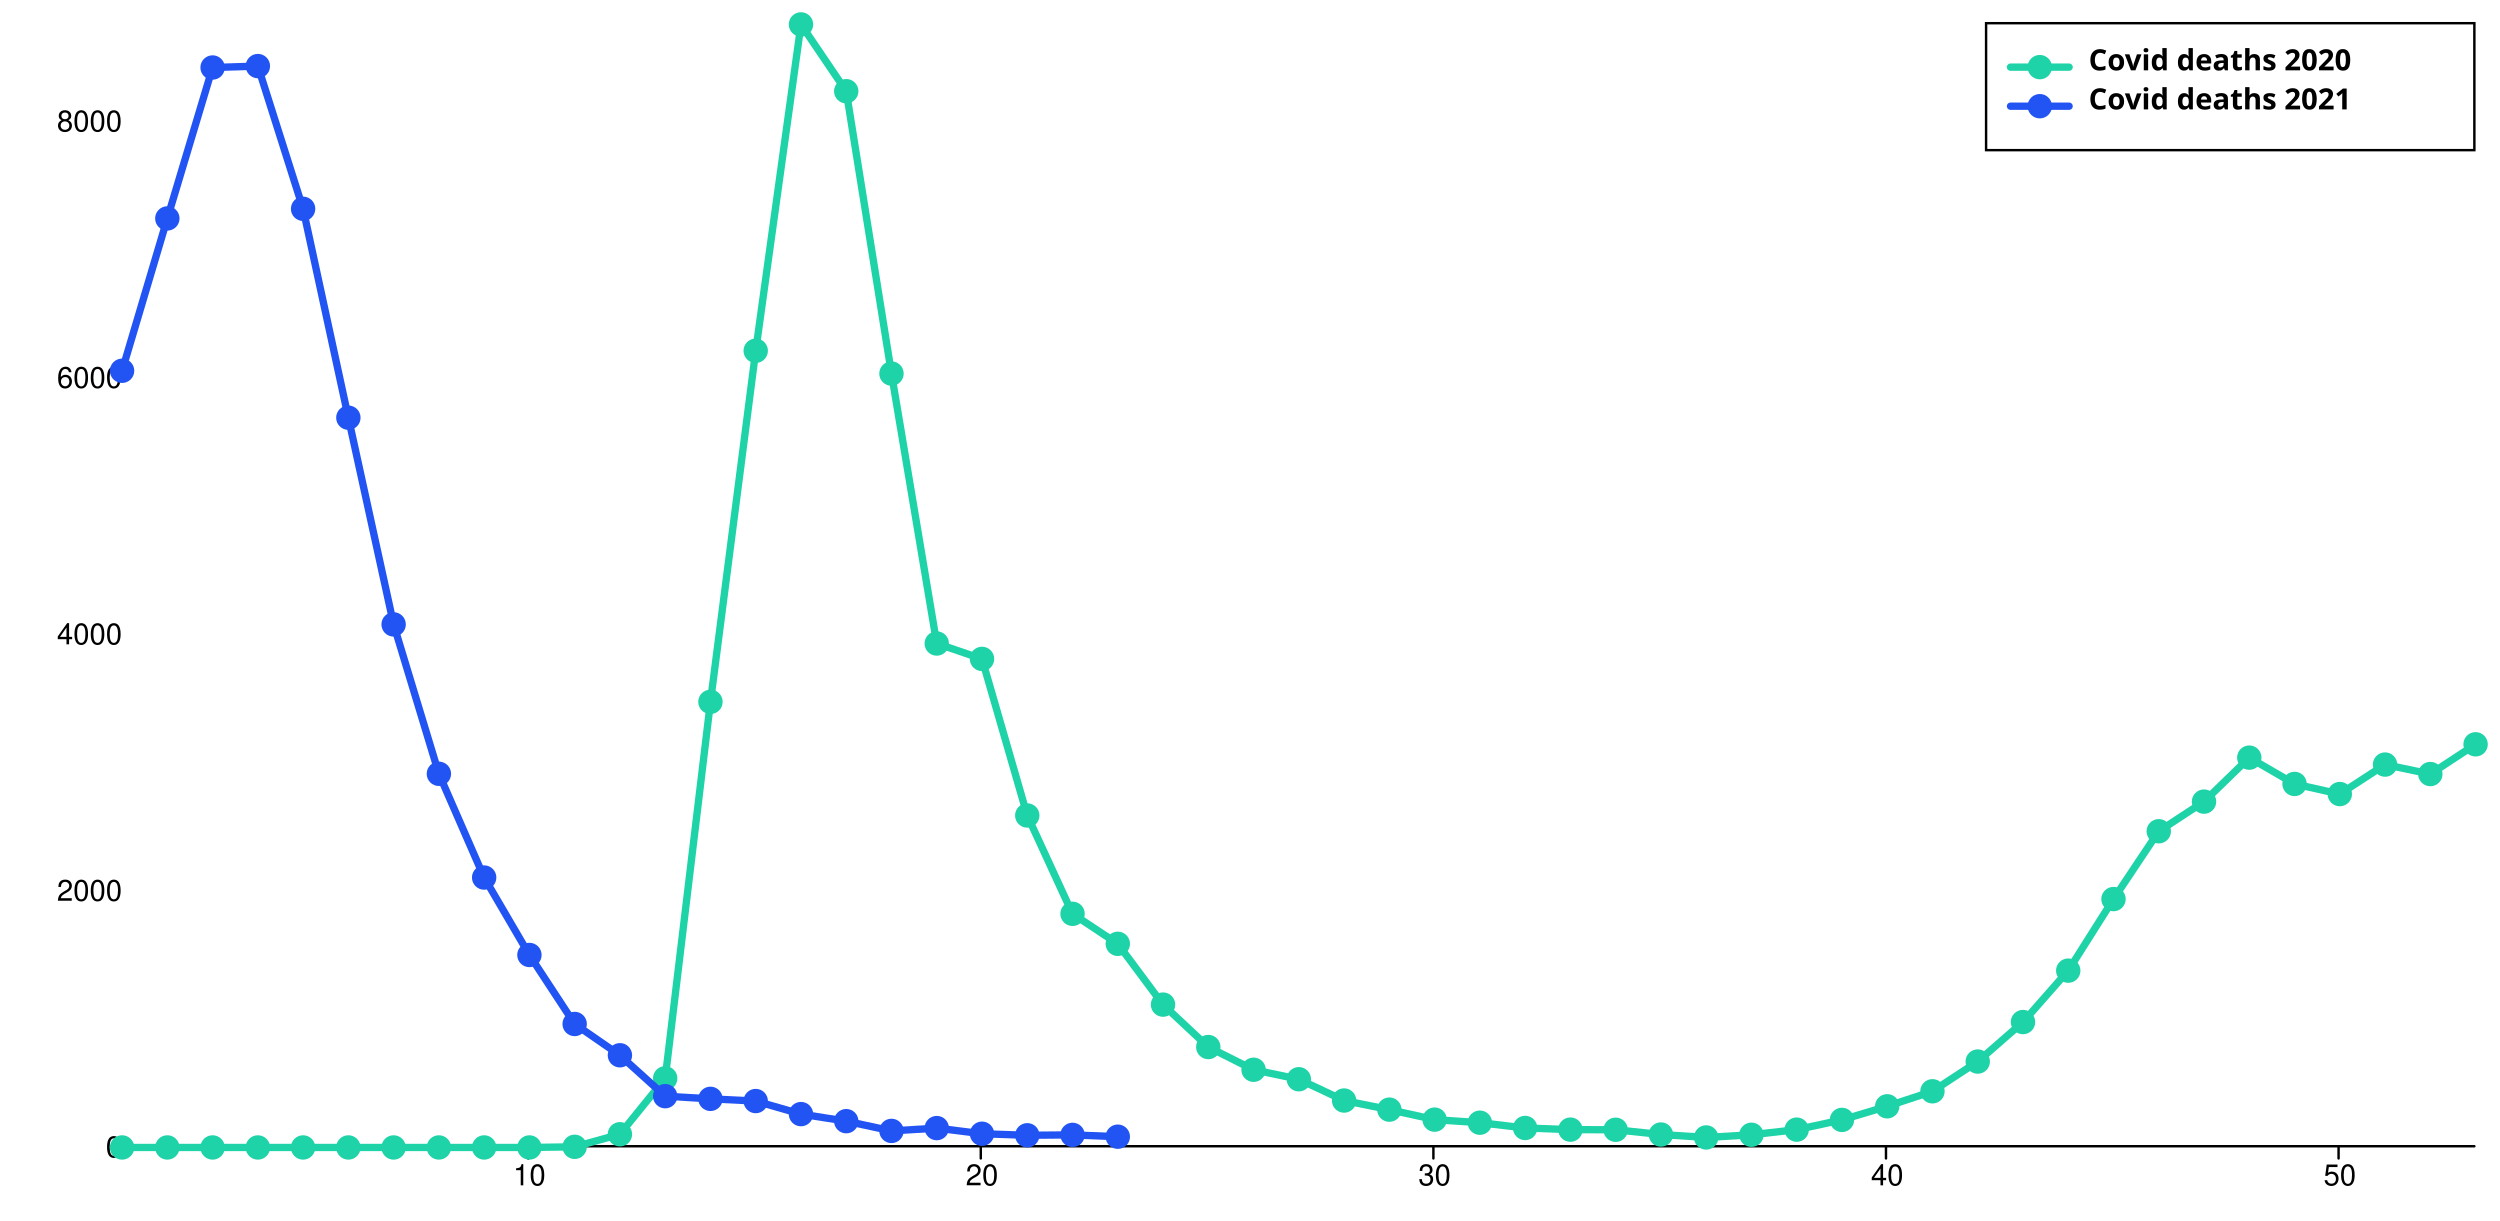
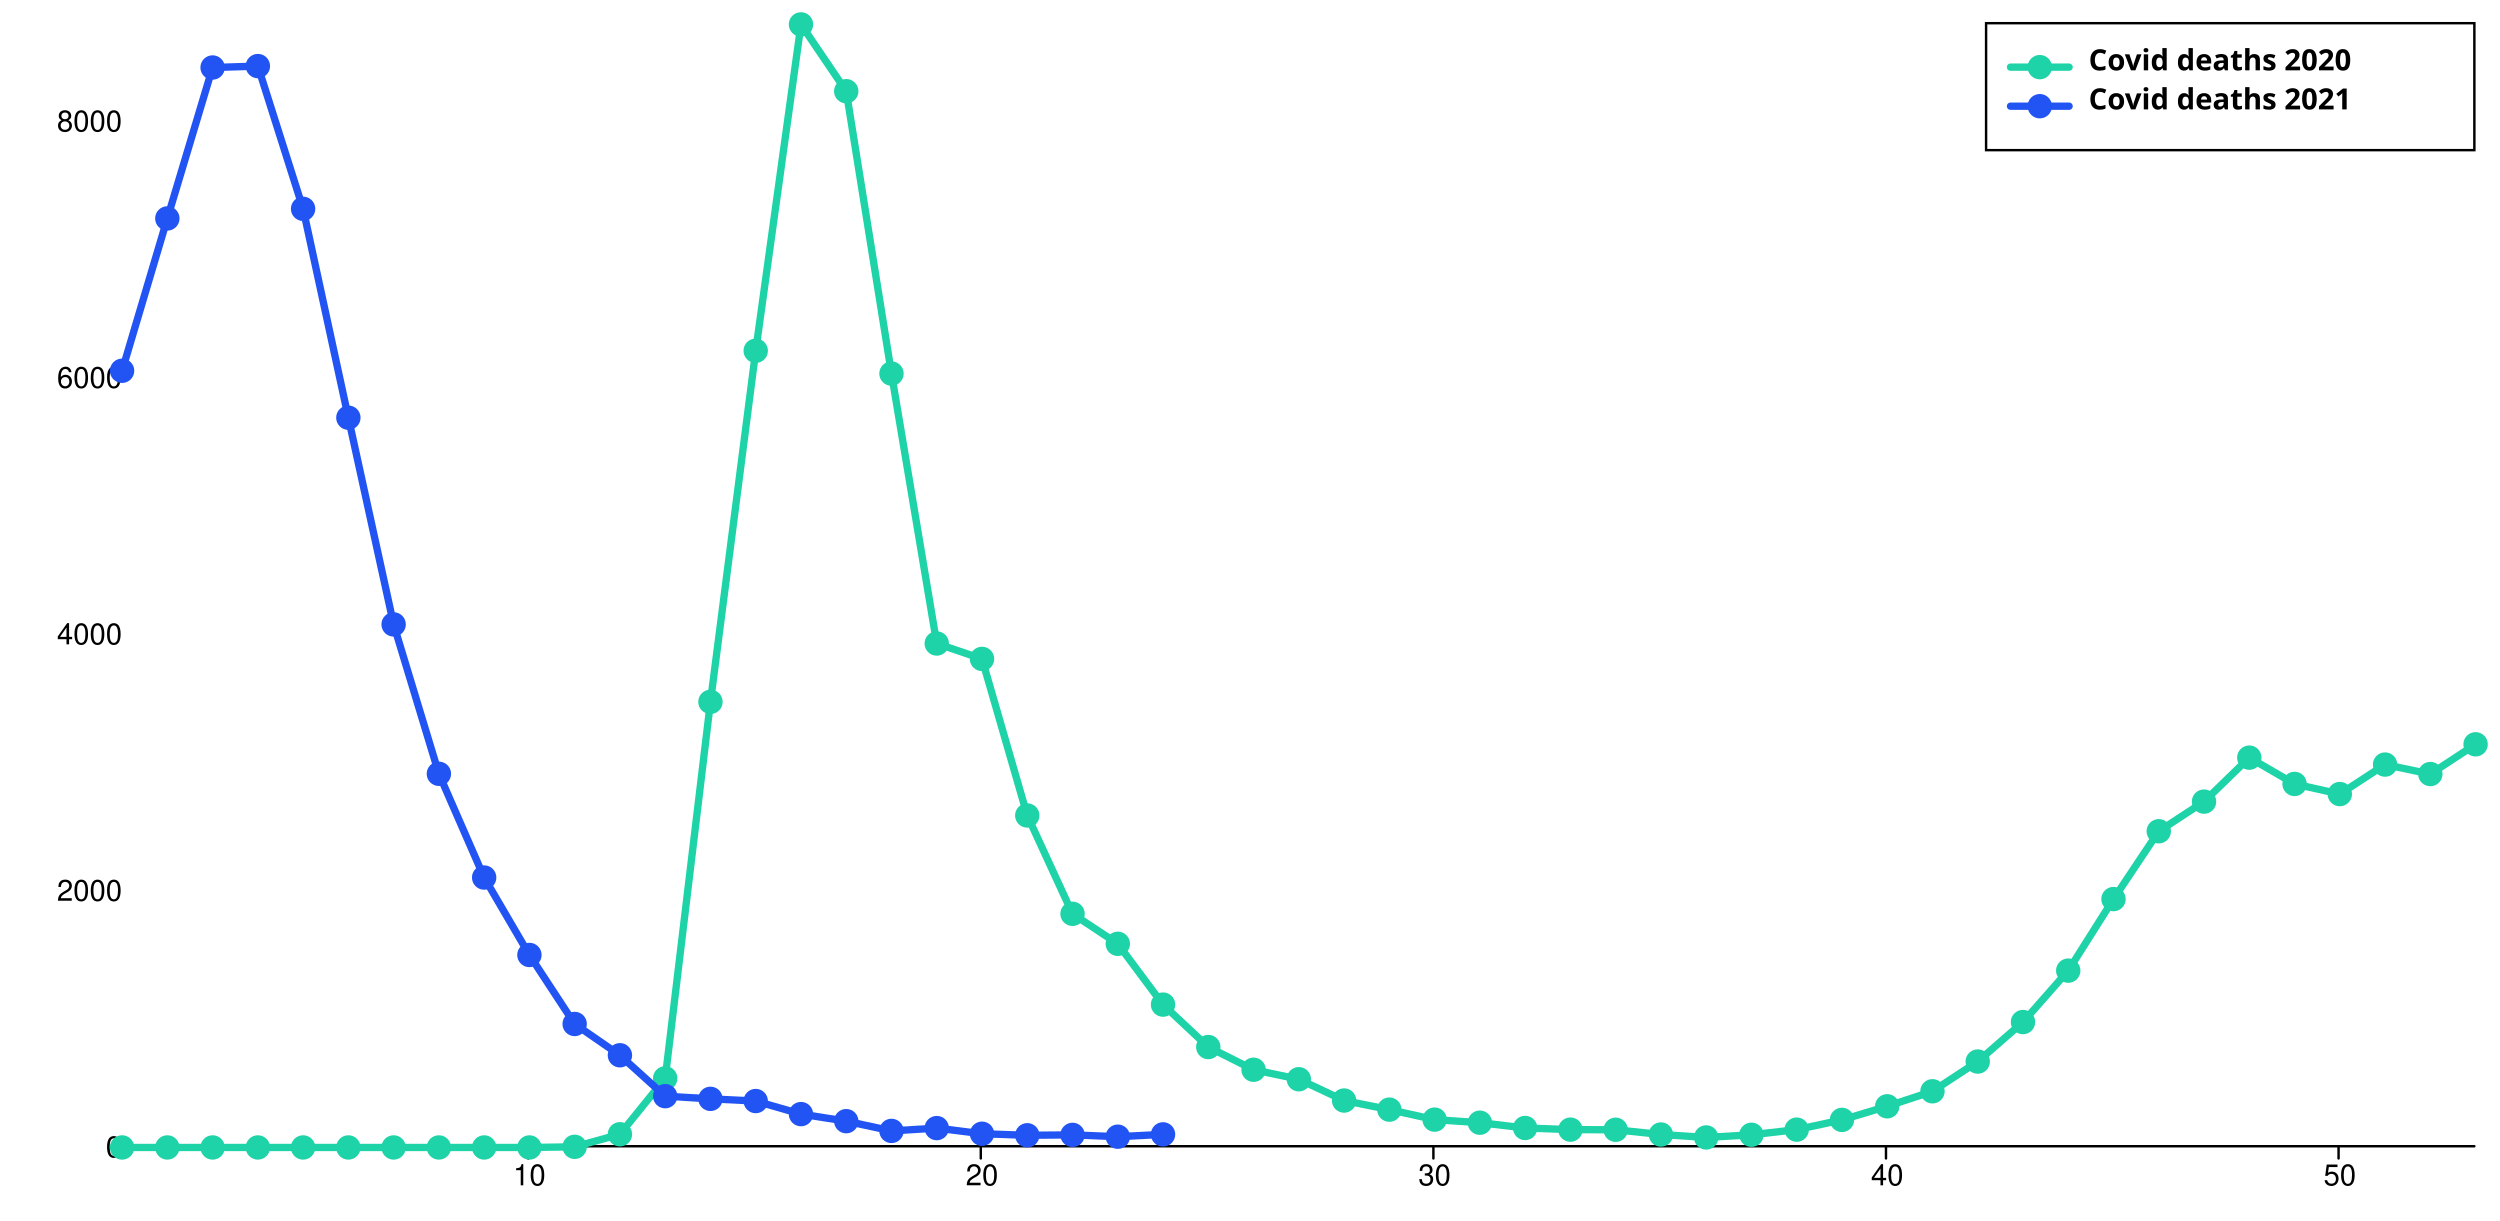
<svg xmlns="http://www.w3.org/2000/svg" width="1024" height="500" viewBox="0 0 1024 500" style="overflow:display" preserveAspectRatio="xMinYMin meet" overflow="visible">
  <defs>
    <style>
	.data-series path.line { fill-opacity: 0; stroke: black; }
	.data-series:hover path.line, .data-series.on path.line { cursor:pointer; }
	.data-series path.line.dotted { stroke-dasharray: 12 20 }
	#covid-deaths-2020-allages:hover path.line, #covid-deaths-2020-allages.on path.line { stroke-width: 5; }
	.data-series-0:hover circle, .data-series-0.on circle { display: inline; cursor:pointer; }
	#covid-deaths-2021-allages:hover path.line, #covid-deaths-2021-allages.on path.line { stroke-width: 5; }
	.data-series-1:hover circle, .data-series-1.on circle { display: inline; cursor:pointer; }
	.key rect { fill:transparent;stroke-width:1;stroke:black; }
	.key text { text-anchor:start;dominant-baseline:hanging;font-weight:bold;fill:black;stroke-width:0;font-family:sans-serif; }
	.graph-grid { font-family: "Helvetica Neue",Helvetica,Arial,"Lucida Grande",sans-serif; }
	.graph-grid line { stroke: black; stroke-width: 1; stroke-linecap: round; }
	.graph-grid.graph-grid-x text { text-anchor: middle; dominant-baseline: hanging; transform: translateY(10px); }
	.graph-grid.graph-grid-y text { text-anchor: end; dominant-baseline: middle; transform: translateX(-10px); }
	</style>
  </defs>
  <g class="graph-grid graph-grid-y">
    <line x1="49.50" y1="469.50" x2="1013.50" y2="469.50" data-left="50" />
    <text x="60" y="470" text-anchor="end">0</text>
    <text x="60" y="364.953" text-anchor="end">2000</text>
    <text x="60" y="259.906" text-anchor="end">4000</text>
    <text x="60" y="154.86" text-anchor="end">6000</text>
    <text x="60" y="49.813" text-anchor="end">8000</text>
    <text style="text-anchor:middle;dominant-baseline:hanging;font-weight:bold;transform: translateY(240px) rotate(-90deg);" />
  </g>
  <g class="graph-grid graph-grid-x">
    <line class="tick" x1="216.35" y1="469.50" x2="216.35" y2="474.50" />
    <text x="216.846" y="470" text-anchor="middle">10</text>
    <line class="tick" x1="401.73" y1="469.50" x2="401.73" y2="474.50" />
    <text x="402.231" y="470" text-anchor="middle">20</text>
    <line class="tick" x1="587.12" y1="469.50" x2="587.12" y2="474.50" />
    <text x="587.615" y="470" text-anchor="middle">30</text>
    <line class="tick" x1="772.50" y1="469.50" x2="772.50" y2="474.50" />
    <text x="773" y="470" text-anchor="middle">40</text>
    <line class="tick" x1="957.88" y1="469.50" x2="957.88" y2="474.50" />
    <text x="958.385" y="470" text-anchor="middle">50</text>
    <text style="text-anchor:middle;dominant-baseline:hanging;font-weight:bold;transform: translateY(240px) rotate(-90deg);" />
  </g>
  <g id="covid-deaths-2020-allages" class="data-series data-series-0">
    <path d="M 50.00,470.00L 68.54,470.00L 87.08,470.00L 105.62,470.00L 124.15,470.00L 142.69,470.00L 161.23,470.00L 179.77,470.00L 198.31,470.00L 216.85,470.00L 235.38,469.74L 253.92,464.59L 272.46,441.69L 291.00,287.48L 309.54,143.67L 328.08,10.00L 346.62,37.36L 365.15,153.02L 383.69,263.58L 402.23,269.89L 420.77,334.02L 439.31,374.30L 457.85,386.59L 476.38,411.49L 494.92,428.87L 513.46,438.17L 532.00,442.06L 550.54,450.78L 569.08,454.51L 587.62,458.60L 606.15,459.86L 624.69,462.02L 643.23,462.70L 661.77,462.75L 680.31,464.70L 698.85,465.90L 717.38,464.80L 735.92,462.70L 754.46,458.71L 773.00,453.14L 791.54,446.99L 810.08,434.81L 828.62,418.63L 847.15,397.57L 865.69,368.26L 884.23,340.48L 902.77,328.34L 921.31,310.33L 939.85,321.10L 958.38,325.25L 976.92,313.17L 995.46,317.05L 1014.00,304.87" class="line" style="stroke:#1DD3A7" stroke-width="3" stroke-linecap="round" />
    <circle cx="50.00" cy="470.00" data-y="0.00" data-x="1" r="5" fill="#1DD3A7" />
    <circle cx="68.54" cy="470.00" data-y="0.00" data-x="2" r="5" fill="#1DD3A7" />
    <circle cx="87.08" cy="470.00" data-y="0.00" data-x="3" r="5" fill="#1DD3A7" />
    <circle cx="105.62" cy="470.00" data-y="0.00" data-x="4" r="5" fill="#1DD3A7" />
    <circle cx="124.15" cy="470.00" data-y="0.00" data-x="5" r="5" fill="#1DD3A7" />
    <circle cx="142.69" cy="470.00" data-y="0.00" data-x="6" r="5" fill="#1DD3A7" />
    <circle cx="161.23" cy="470.00" data-y="0.00" data-x="7" r="5" fill="#1DD3A7" />
    <circle cx="179.77" cy="470.00" data-y="0.00" data-x="8" r="5" fill="#1DD3A7" />
    <circle cx="198.31" cy="470.00" data-y="0.00" data-x="9" r="5" fill="#1DD3A7" />
    <circle cx="216.85" cy="470.00" data-y="0.00" data-x="10" r="5" fill="#1DD3A7" />
    <circle cx="235.38" cy="469.74" data-y="5.00" data-x="11" r="5" fill="#1DD3A7" />
    <circle cx="253.92" cy="464.59" data-y="103.00" data-x="12" r="5" fill="#1DD3A7" />
    <circle cx="272.46" cy="441.69" data-y="539.00" data-x="13" r="5" fill="#1DD3A7" />
    <circle cx="291.00" cy="287.48" data-y="3475.00" data-x="14" r="5" fill="#1DD3A7" />
    <circle cx="309.54" cy="143.67" data-y="6213.00" data-x="15" r="5" fill="#1DD3A7" />
    <circle cx="328.08" cy="10.00" data-y="8758.00" data-x="16" r="5" fill="#1DD3A7" />
    <circle cx="346.62" cy="37.36" data-y="8237.00" data-x="17" r="5" fill="#1DD3A7" />
    <circle cx="365.15" cy="153.02" data-y="6035.00" data-x="18" r="5" fill="#1DD3A7" />
    <circle cx="383.69" cy="263.58" data-y="3930.00" data-x="19" r="5" fill="#1DD3A7" />
    <circle cx="402.23" cy="269.89" data-y="3810.00" data-x="20" r="5" fill="#1DD3A7" />
    <circle cx="420.77" cy="334.02" data-y="2589.00" data-x="21" r="5" fill="#1DD3A7" />
    <circle cx="439.31" cy="374.30" data-y="1822.00" data-x="22" r="5" fill="#1DD3A7" />
    <circle cx="457.85" cy="386.59" data-y="1588.00" data-x="23" r="5" fill="#1DD3A7" />
    <circle cx="476.38" cy="411.49" data-y="1114.00" data-x="24" r="5" fill="#1DD3A7" />
    <circle cx="494.92" cy="428.87" data-y="783.00" data-x="25" r="5" fill="#1DD3A7" />
    <circle cx="513.46" cy="438.17" data-y="606.00" data-x="26" r="5" fill="#1DD3A7" />
    <circle cx="532.00" cy="442.06" data-y="532.00" data-x="27" r="5" fill="#1DD3A7" />
    <circle cx="550.54" cy="450.78" data-y="366.00" data-x="28" r="5" fill="#1DD3A7" />
    <circle cx="569.08" cy="454.51" data-y="295.00" data-x="29" r="5" fill="#1DD3A7" />
    <circle cx="587.62" cy="458.60" data-y="217.00" data-x="30" r="5" fill="#1DD3A7" />
    <circle cx="606.15" cy="459.86" data-y="193.00" data-x="31" r="5" fill="#1DD3A7" />
    <circle cx="624.69" cy="462.02" data-y="152.00" data-x="32" r="5" fill="#1DD3A7" />
    <circle cx="643.23" cy="462.70" data-y="139.00" data-x="33" r="5" fill="#1DD3A7" />
    <circle cx="661.77" cy="462.75" data-y="138.00" data-x="34" r="5" fill="#1DD3A7" />
    <circle cx="680.31" cy="464.70" data-y="101.00" data-x="35" r="5" fill="#1DD3A7" />
    <circle cx="698.85" cy="465.90" data-y="78.00" data-x="36" r="5" fill="#1DD3A7" />
    <circle cx="717.38" cy="464.80" data-y="99.00" data-x="37" r="5" fill="#1DD3A7" />
    <circle cx="735.92" cy="462.70" data-y="139.00" data-x="38" r="5" fill="#1DD3A7" />
    <circle cx="754.46" cy="458.71" data-y="215.00" data-x="39" r="5" fill="#1DD3A7" />
    <circle cx="773.00" cy="453.14" data-y="321.00" data-x="40" r="5" fill="#1DD3A7" />
    <circle cx="791.54" cy="446.99" data-y="438.00" data-x="41" r="5" fill="#1DD3A7" />
    <circle cx="810.08" cy="434.81" data-y="670.00" data-x="42" r="5" fill="#1DD3A7" />
    <circle cx="828.62" cy="418.63" data-y="978.00" data-x="43" r="5" fill="#1DD3A7" />
    <circle cx="847.15" cy="397.57" data-y="1379.00" data-x="44" r="5" fill="#1DD3A7" />
    <circle cx="865.69" cy="368.26" data-y="1937.00" data-x="45" r="5" fill="#1DD3A7" />
    <circle cx="884.23" cy="340.48" data-y="2466.00" data-x="46" r="5" fill="#1DD3A7" />
    <circle cx="902.77" cy="328.34" data-y="2697.00" data-x="47" r="5" fill="#1DD3A7" />
    <circle cx="921.31" cy="310.33" data-y="3040.00" data-x="48" r="5" fill="#1DD3A7" />
    <circle cx="939.85" cy="321.10" data-y="2835.00" data-x="49" r="5" fill="#1DD3A7" />
    <circle cx="958.38" cy="325.25" data-y="2756.00" data-x="50" r="5" fill="#1DD3A7" />
    <circle cx="976.92" cy="313.17" data-y="2986.00" data-x="51" r="5" fill="#1DD3A7" />
    <circle cx="995.46" cy="317.05" data-y="2912.00" data-x="52" r="5" fill="#1DD3A7" />
    <circle cx="1014.00" cy="304.87" data-y="3144.00" data-x="53" r="5" fill="#1DD3A7" />
  </g>
  <g id="covid-deaths-2021-allages" class="data-series data-series-1">
-     <path d="M 50.00,151.87L 68.54,89.47L 87.08,27.65L 105.62,27.07L 124.15,85.53L 142.69,171.09L 161.23,255.76L 179.77,316.95L 198.31,359.44L 216.85,391.16L 235.38,419.42L 253.92,432.24L 272.46,448.99L 291.00,450.09L 309.54,450.99L 328.08,456.34L 346.62,459.23L 365.15,463.22L 383.69,462.07L 402.23,464.38L 420.77,465.01L 439.31,464.85L 457.85,465.59" class="line" style="stroke:#2254F4" stroke-width="3" stroke-linecap="round" />
+     <path d="M 50.00,151.87L 68.54,89.47L 87.08,27.65L 105.62,27.07L 124.15,85.53L 142.69,171.09L 161.23,255.76L 179.77,316.95L 198.31,359.44L 216.85,391.16L 235.38,419.42L 253.92,432.24L 272.46,448.99L 291.00,450.09L 309.54,450.99L 328.08,456.34L 346.62,459.23L 365.15,463.22L 383.69,462.07L 402.23,464.38L 420.77,465.01L 439.31,464.85L 457.85,465.59L 476.38,464.64" class="line" style="stroke:#2254F4" stroke-width="3" stroke-linecap="round" />
    <circle cx="50.00" cy="151.87" data-y="6057.00" data-x="1" r="5" fill="#2254F4" />
    <circle cx="68.54" cy="89.47" data-y="7245.00" data-x="2" r="5" fill="#2254F4" />
    <circle cx="87.08" cy="27.65" data-y="8422.00" data-x="3" r="5" fill="#2254F4" />
    <circle cx="105.62" cy="27.07" data-y="8433.00" data-x="4" r="5" fill="#2254F4" />
    <circle cx="124.15" cy="85.53" data-y="7320.00" data-x="5" r="5" fill="#2254F4" />
    <circle cx="142.69" cy="171.09" data-y="5691.00" data-x="6" r="5" fill="#2254F4" />
    <circle cx="161.23" cy="255.76" data-y="4079.00" data-x="7" r="5" fill="#2254F4" />
    <circle cx="179.77" cy="316.95" data-y="2914.00" data-x="8" r="5" fill="#2254F4" />
    <circle cx="198.31" cy="359.44" data-y="2105.00" data-x="9" r="5" fill="#2254F4" />
    <circle cx="216.85" cy="391.16" data-y="1501.00" data-x="10" r="5" fill="#2254F4" />
    <circle cx="235.38" cy="419.42" data-y="963.00" data-x="11" r="5" fill="#2254F4" />
    <circle cx="253.92" cy="432.24" data-y="719.00" data-x="12" r="5" fill="#2254F4" />
    <circle cx="272.46" cy="448.99" data-y="400.00" data-x="13" r="5" fill="#2254F4" />
    <circle cx="291.00" cy="450.09" data-y="379.00" data-x="14" r="5" fill="#2254F4" />
    <circle cx="309.54" cy="450.99" data-y="362.00" data-x="15" r="5" fill="#2254F4" />
    <circle cx="328.08" cy="456.34" data-y="260.00" data-x="16" r="5" fill="#2254F4" />
    <circle cx="346.62" cy="459.23" data-y="205.00" data-x="17" r="5" fill="#2254F4" />
    <circle cx="365.15" cy="463.22" data-y="129.00" data-x="18" r="5" fill="#2254F4" />
    <circle cx="383.69" cy="462.07" data-y="151.00" data-x="19" r="5" fill="#2254F4" />
    <circle cx="402.23" cy="464.38" data-y="107.00" data-x="20" r="5" fill="#2254F4" />
    <circle cx="420.77" cy="465.01" data-y="95.00" data-x="21" r="5" fill="#2254F4" />
    <circle cx="439.31" cy="464.85" data-y="98.00" data-x="22" r="5" fill="#2254F4" />
    <circle cx="457.85" cy="465.59" data-y="84.00" data-x="23" r="5" fill="#2254F4" />
+     <circle cx="476.38" cy="464.64" data-y="102.00" data-x="24" r="5" fill="#2254F4" />
  </g>
  <g class="key">
    <rect x="813.5" y="9.5" width="200" height="52" />
    <g id="covid-deaths-2020-allages-key">&gt;	<text x="823.5" y="19.5">
        <tspan dx="32" dy="0">Covid deaths 2020</tspan>
      </text>
      <path d="M823.50,27.50 l 24 0" class="line" style="stroke:#1DD3A7" stroke-width="3" stroke-linecap="round" />
      <circle cx="835.50" cy="27.50" r="5" fill="#1DD3A7" />
    </g>
    <g id="covid-deaths-2021-allages-key">&gt;	<text x="823.5" y="35.5">
        <tspan dx="32" dy="0">Covid deaths 2021</tspan>
      </text>
      <path d="M823.50,43.50 l 24 0" class="line" style="stroke:#2254F4" stroke-width="3" stroke-linecap="round" />
      <circle cx="835.50" cy="43.50" r="5" fill="#2254F4" />
    </g>
  </g>
</svg>
